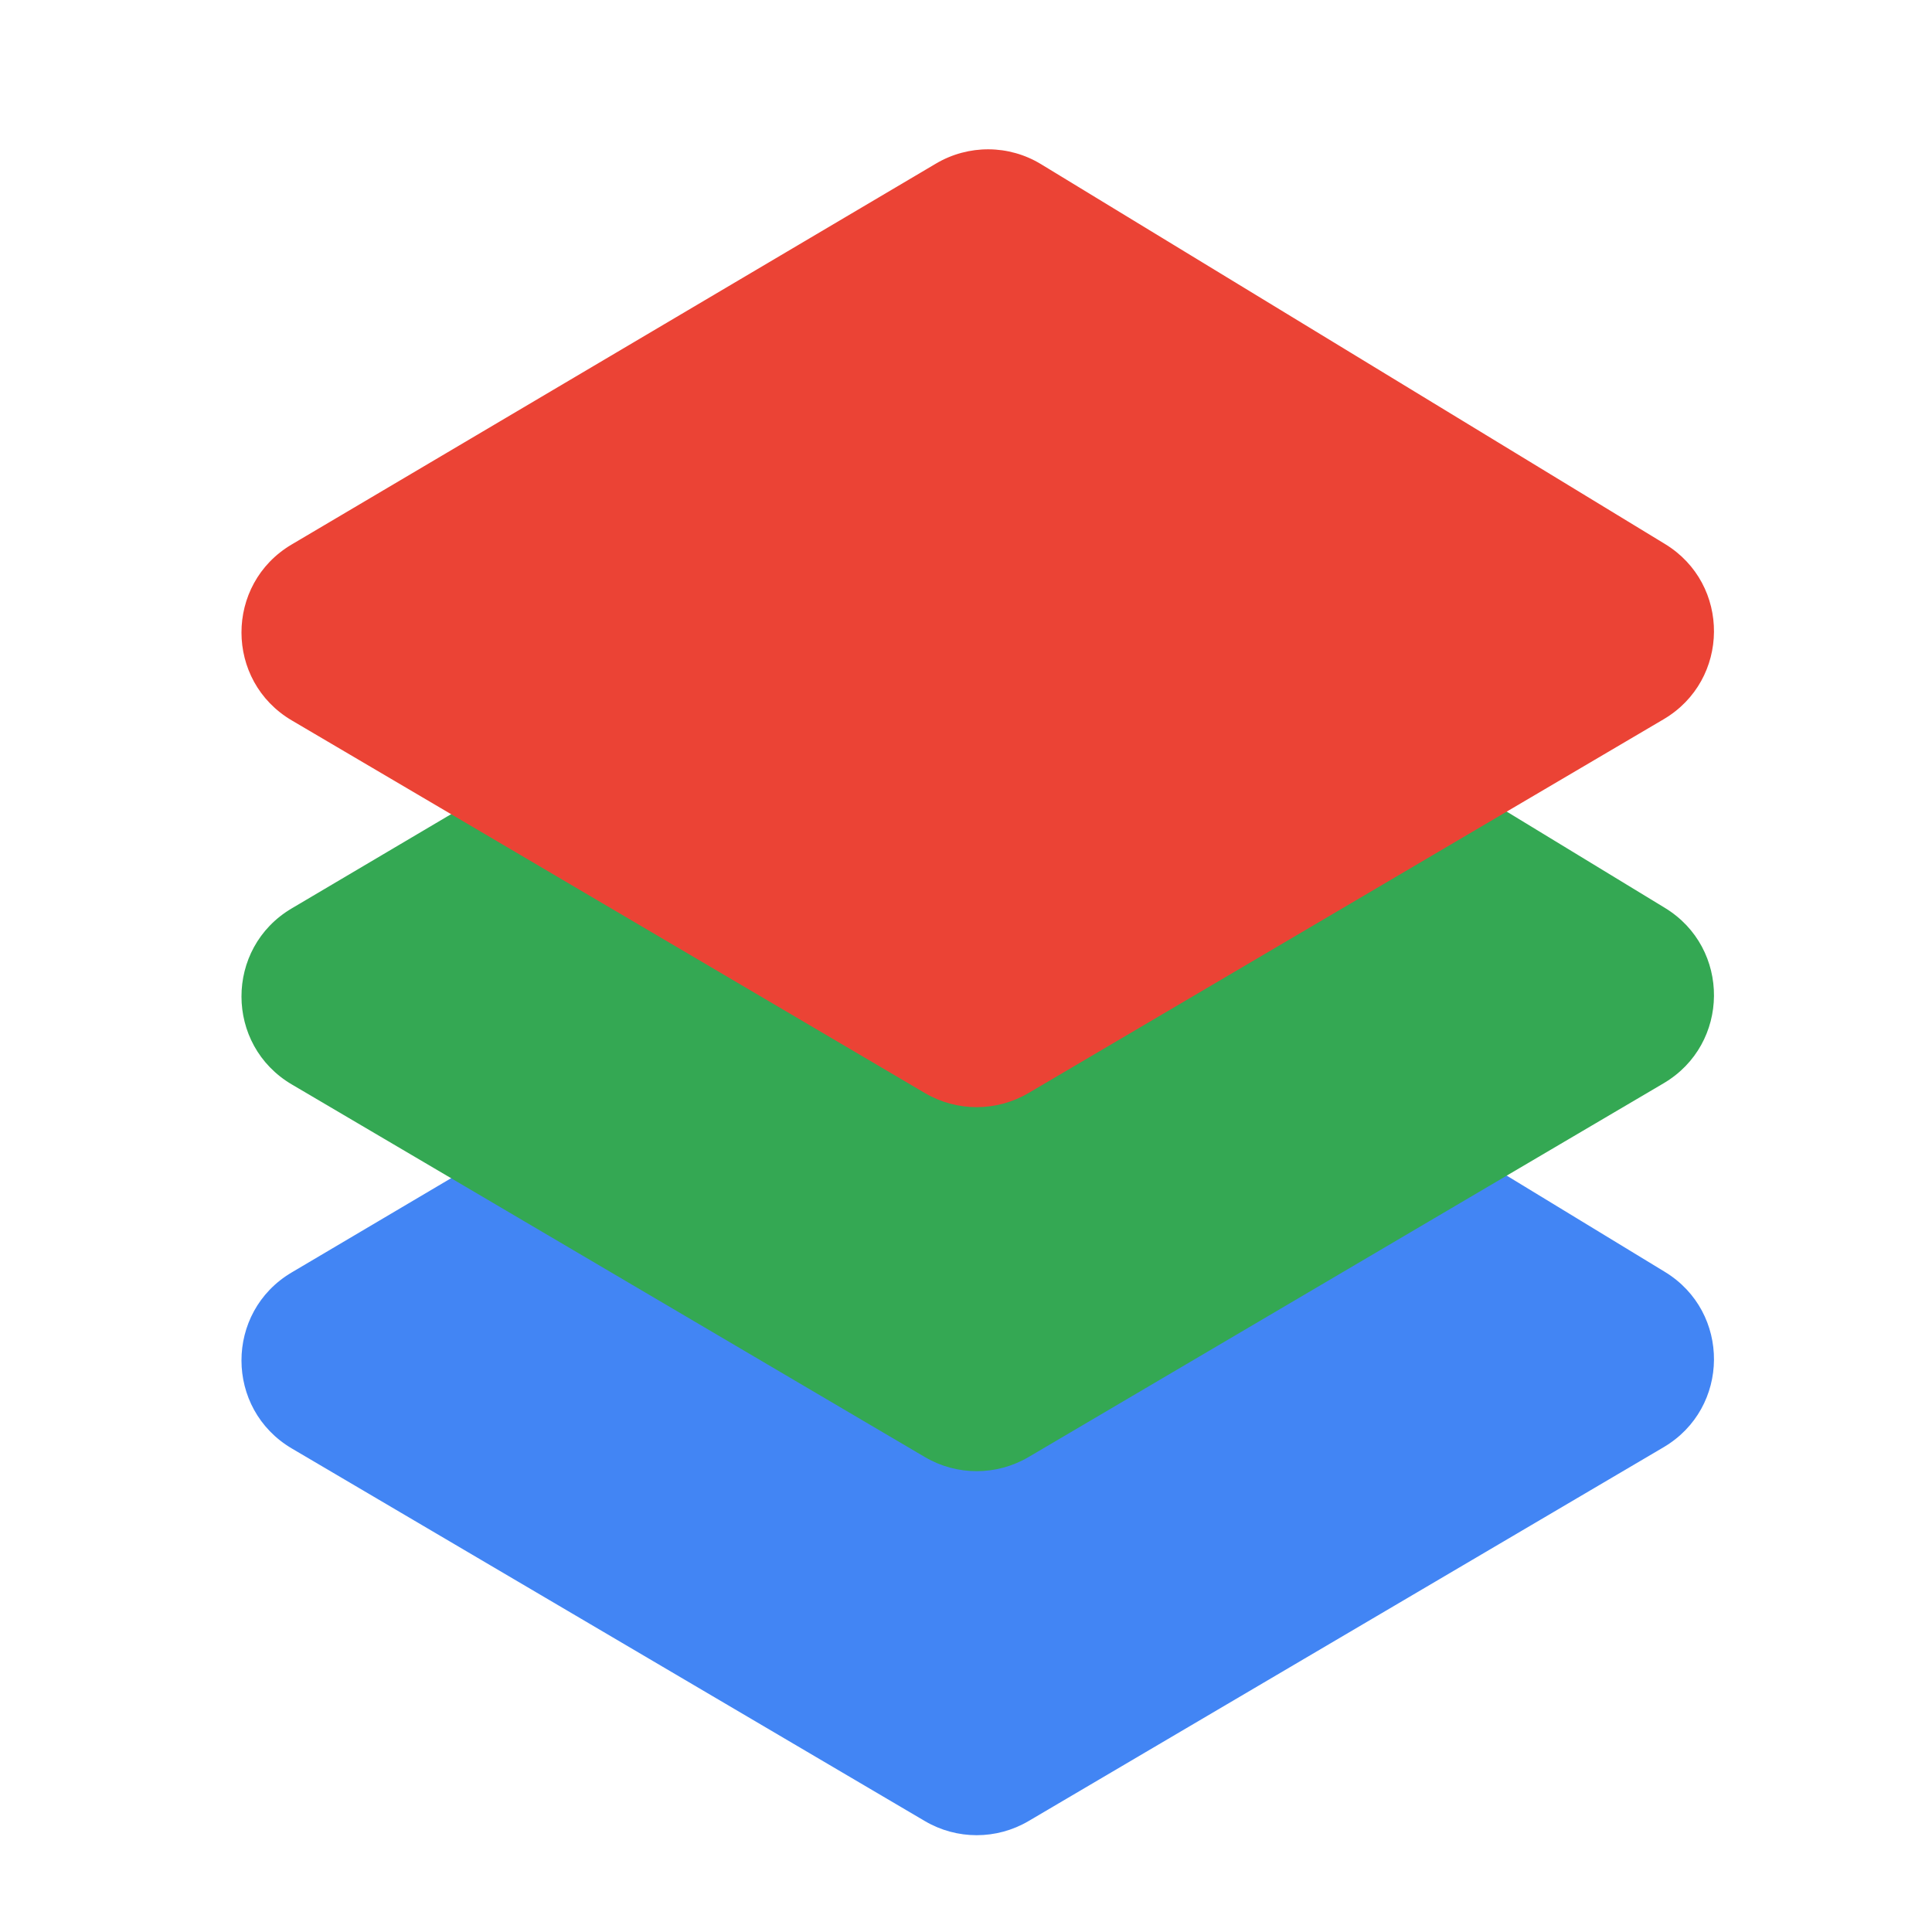
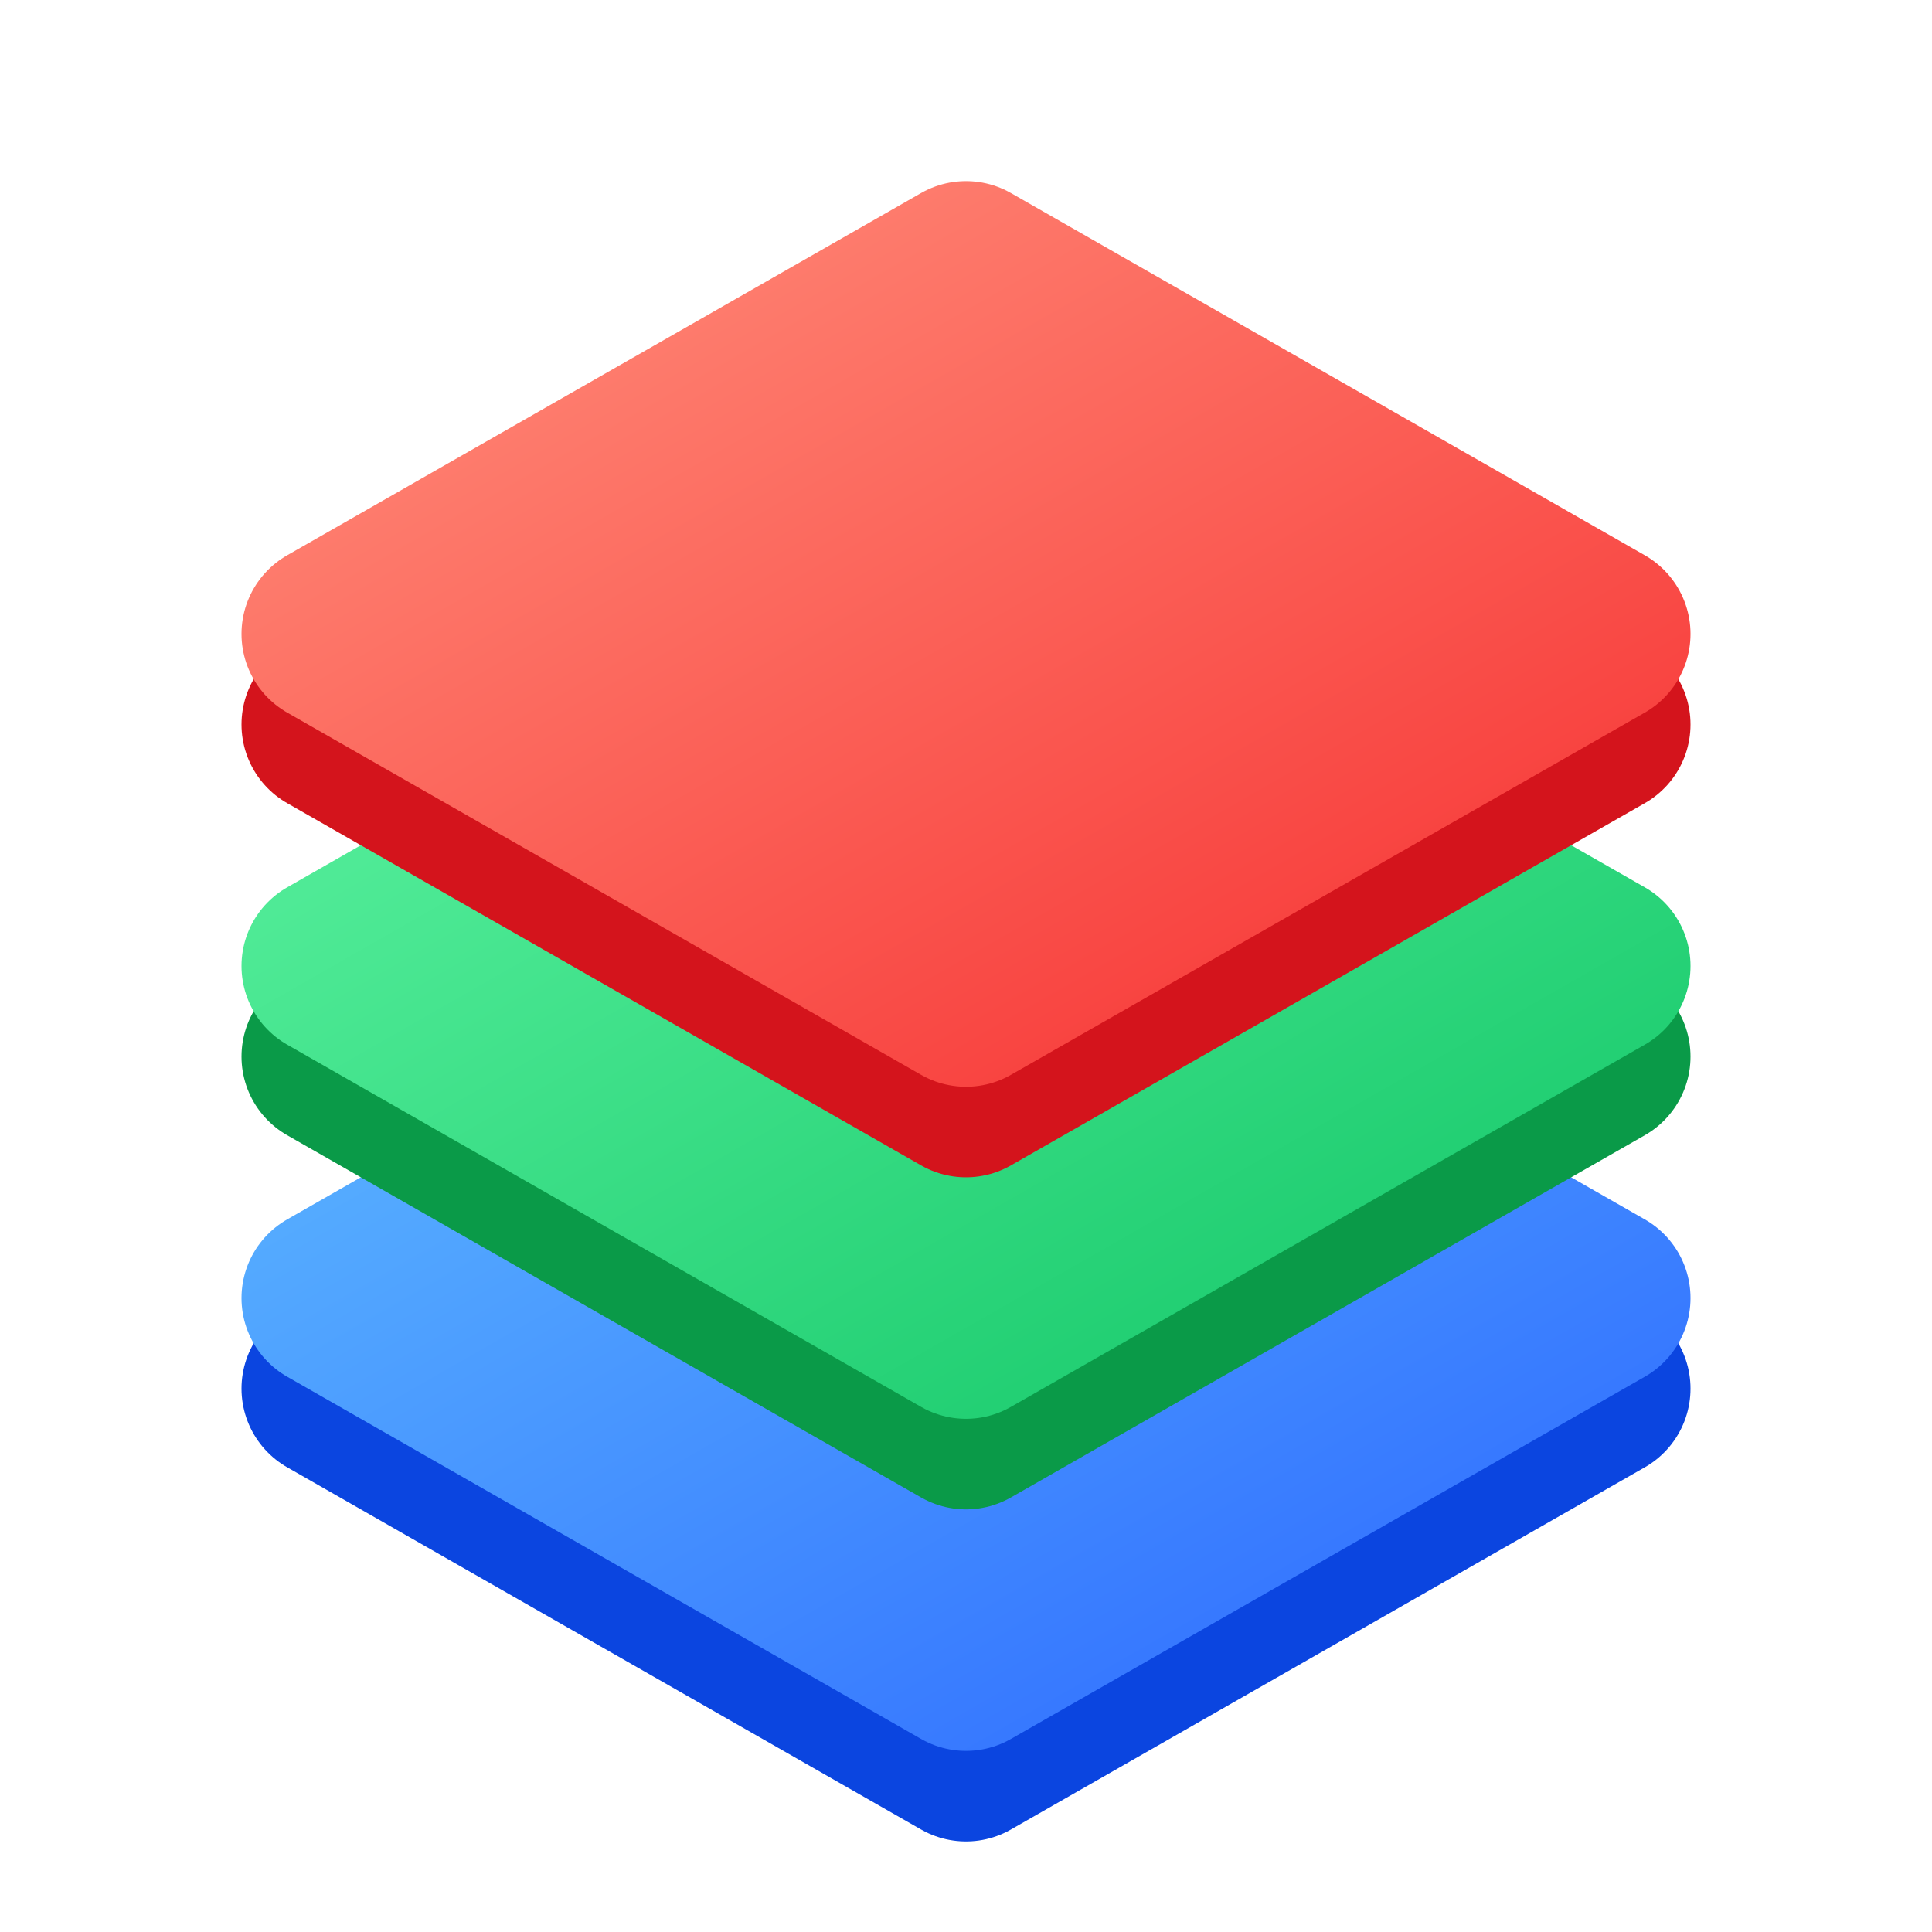
- <svg xmlns="http://www.w3.org/2000/svg" width="24" height="24" viewBox="0 0 24 24" fill="none">
-   <path d="M3.626 17.994C2.792 17.503 2.791 16.299 3.623 15.807L11.627 11.075C12.031 10.836 12.533 10.84 12.933 11.084L20.682 15.8C21.502 16.299 21.493 17.491 20.666 17.978L12.777 22.622C12.379 22.856 11.886 22.856 11.489 22.622L3.626 17.994Z" fill="#4285F4" />
-   <path d="M3.626 13.472C2.792 12.982 2.791 11.777 3.623 11.285L11.627 6.553C12.031 6.315 12.533 6.318 12.933 6.562L20.682 11.278C21.502 11.777 21.493 12.97 20.666 13.457L12.777 18.1C12.379 18.334 11.886 18.334 11.489 18.1L3.626 13.472Z" fill="#34A853" />
-   <path d="M3.626 8.95C2.792 8.46 2.791 7.256 3.623 6.764L11.627 2.032C12.031 1.793 12.533 1.796 12.933 2.04L20.682 6.757C21.502 7.255 21.493 8.448 20.666 8.935L12.777 13.578C12.379 13.812 11.886 13.812 11.489 13.578L3.626 8.95Z" fill="#EB4335" />
+ <svg xmlns="http://www.w3.org/2000/svg" width="128" height="128" viewBox="0 0 128 128">
+   <defs>
+     <linearGradient id="blue" x1="0" y1="0" x2="1" y2="1">
+       <stop offset="0" stop-color="#5cb8ff" />
+       <stop offset="1" stop-color="#2f6bff" />
+     </linearGradient>
+     <linearGradient id="green" x1="0" y1="0" x2="1" y2="1">
+       <stop offset="0" stop-color="#5cf2a0" />
+       <stop offset="1" stop-color="#16c86a" />
+     </linearGradient>
+     <linearGradient id="red" x1="0" y1="0" x2="1" y2="1">
+       <stop offset="0" stop-color="#ff8a78" />
+       <stop offset="1" stop-color="#f73535" />
+     </linearGradient>
+     <path id="layer" d="M64 0 L106 24 L64 48 L22 24 Z" stroke-width="12" stroke-linejoin="round" />
+   </defs>
+   <g transform="translate(0 62)">
+     <use href="#layer" transform="translate(0 6)" fill="#0b45e0" stroke="#0b45e0" />
+     <use href="#layer" fill="url(#blue)" stroke="url(#blue)" />
+   </g>
+   <g transform="translate(0 40)">
+     <use href="#layer" transform="translate(0 6)" fill="#0a9a48" stroke="#0a9a48" />
+     <use href="#layer" fill="url(#green)" stroke="url(#green)" />
+   </g>
+   <g transform="translate(0 18)">
+     <use href="#layer" transform="translate(0 6)" fill="#d4141c" stroke="#d4141c" />
+     <use href="#layer" fill="url(#red)" stroke="url(#red)" />
+   </g>
</svg>
